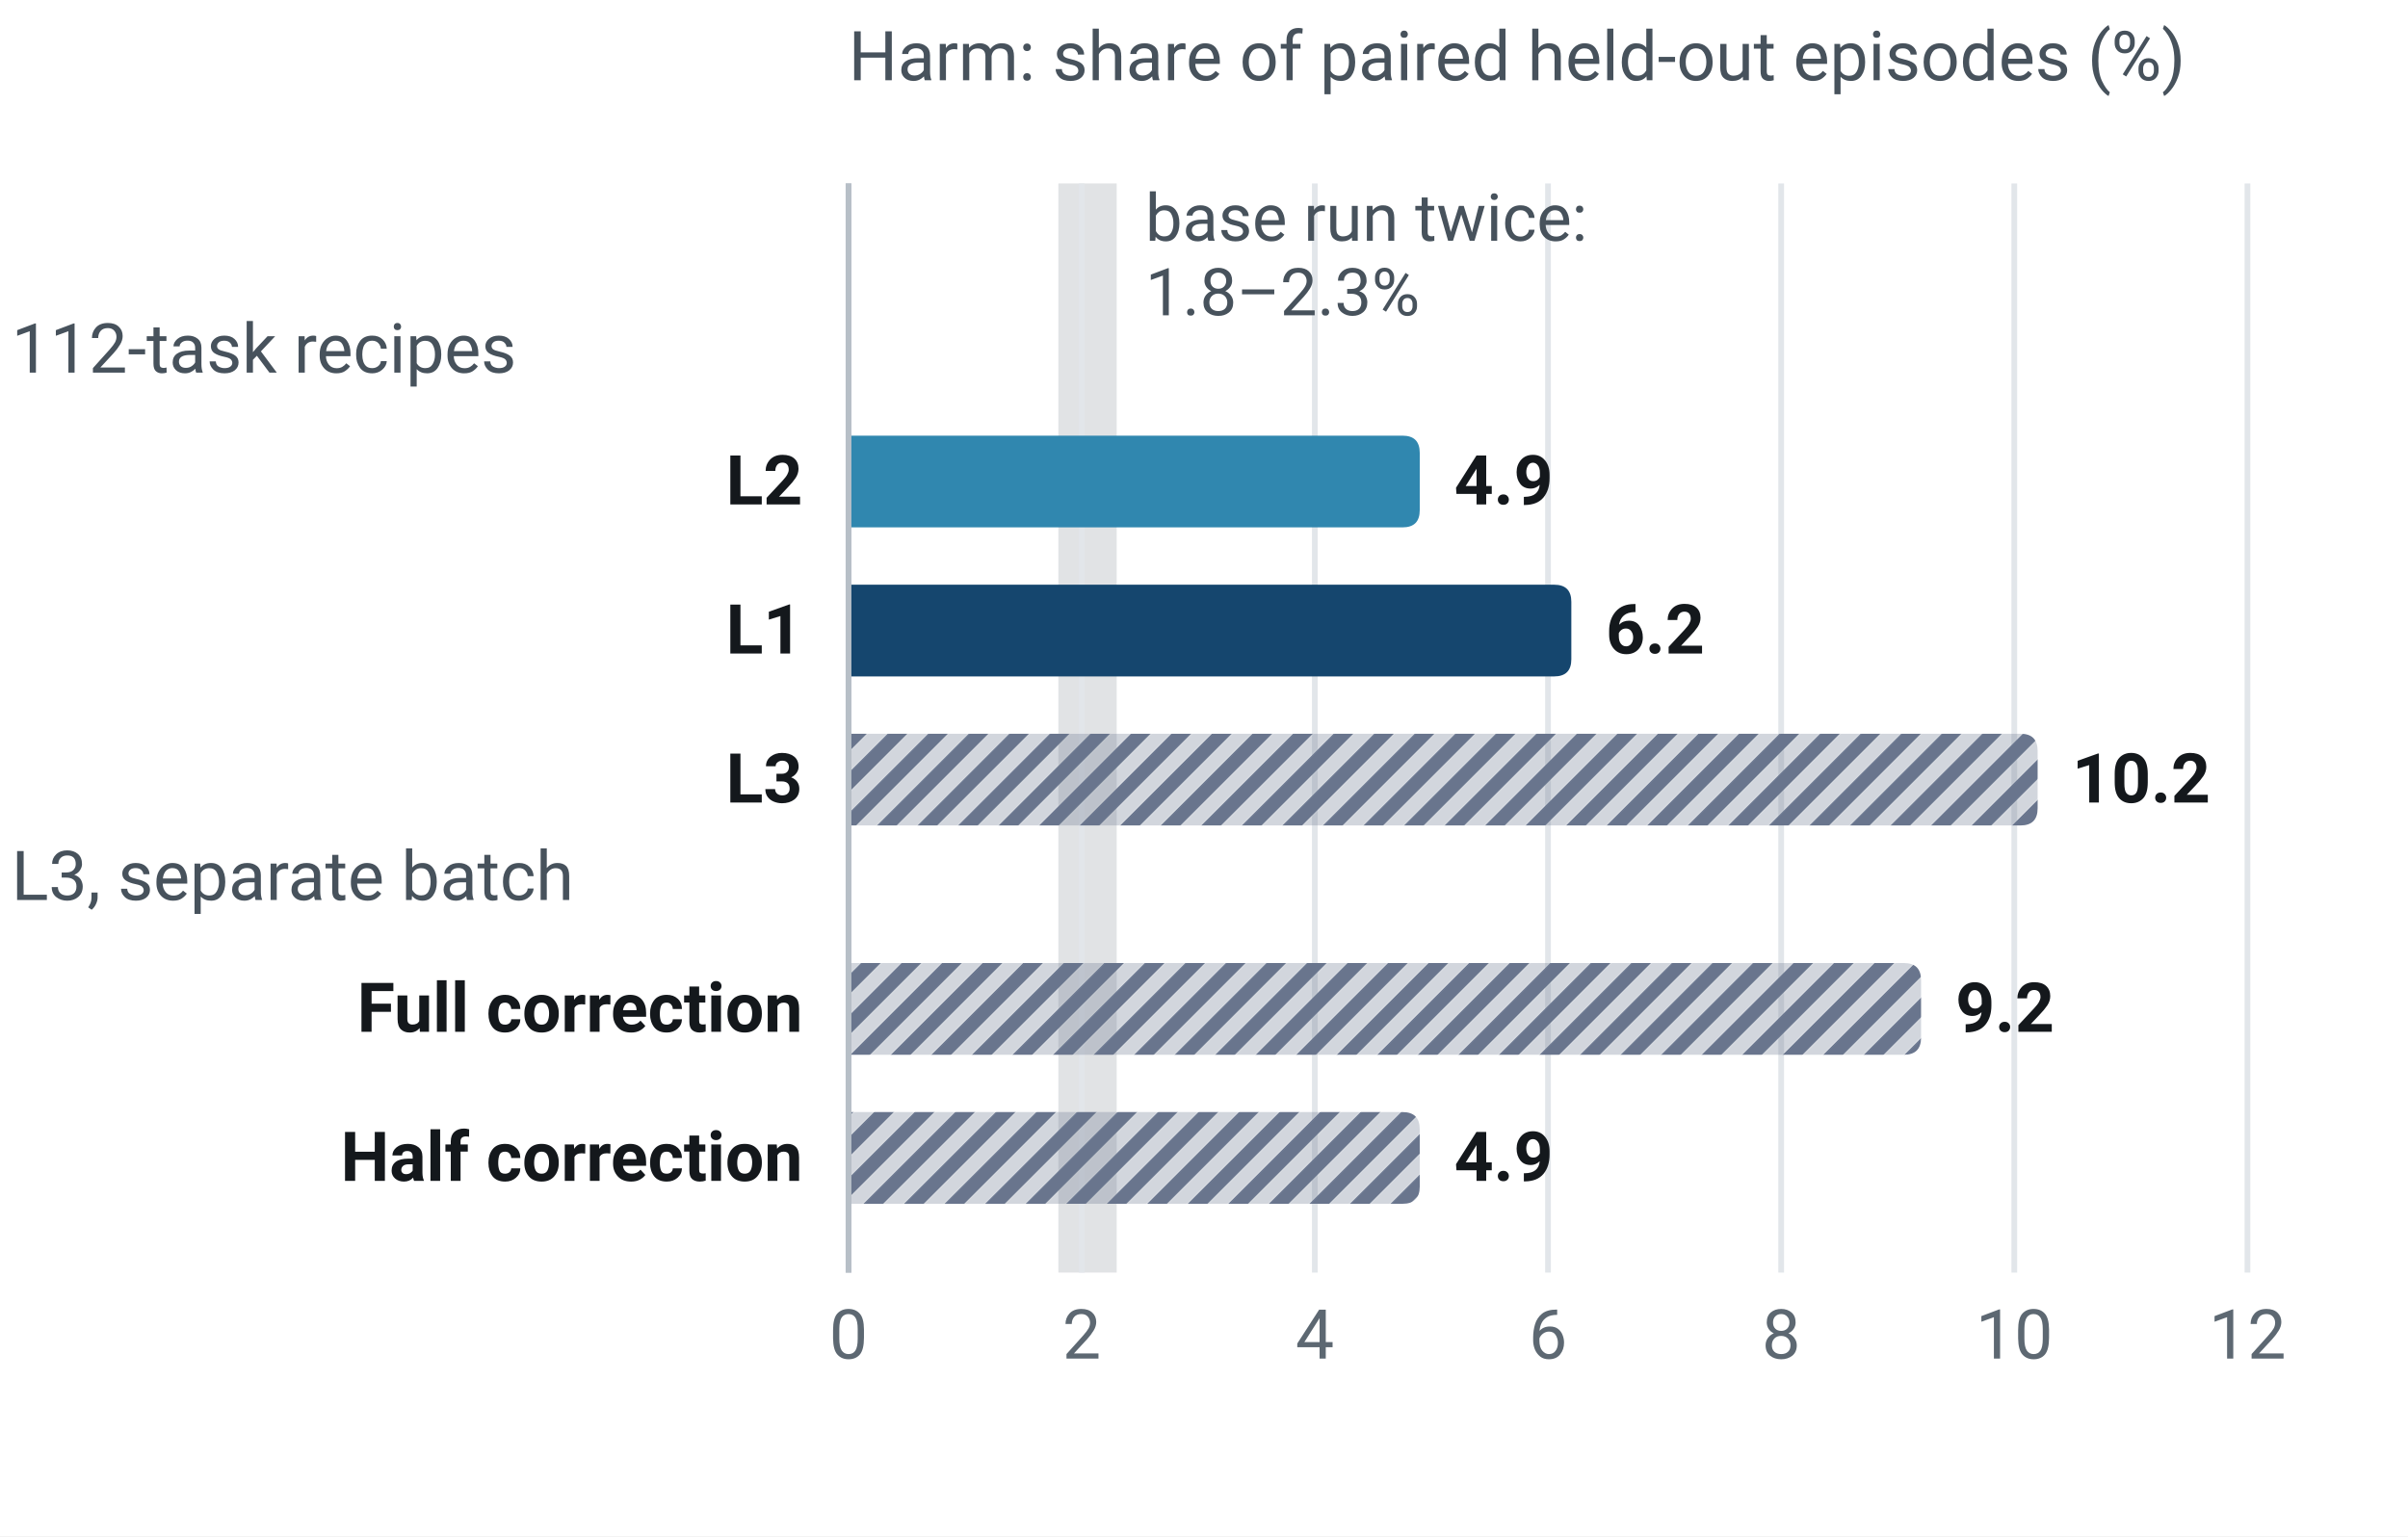
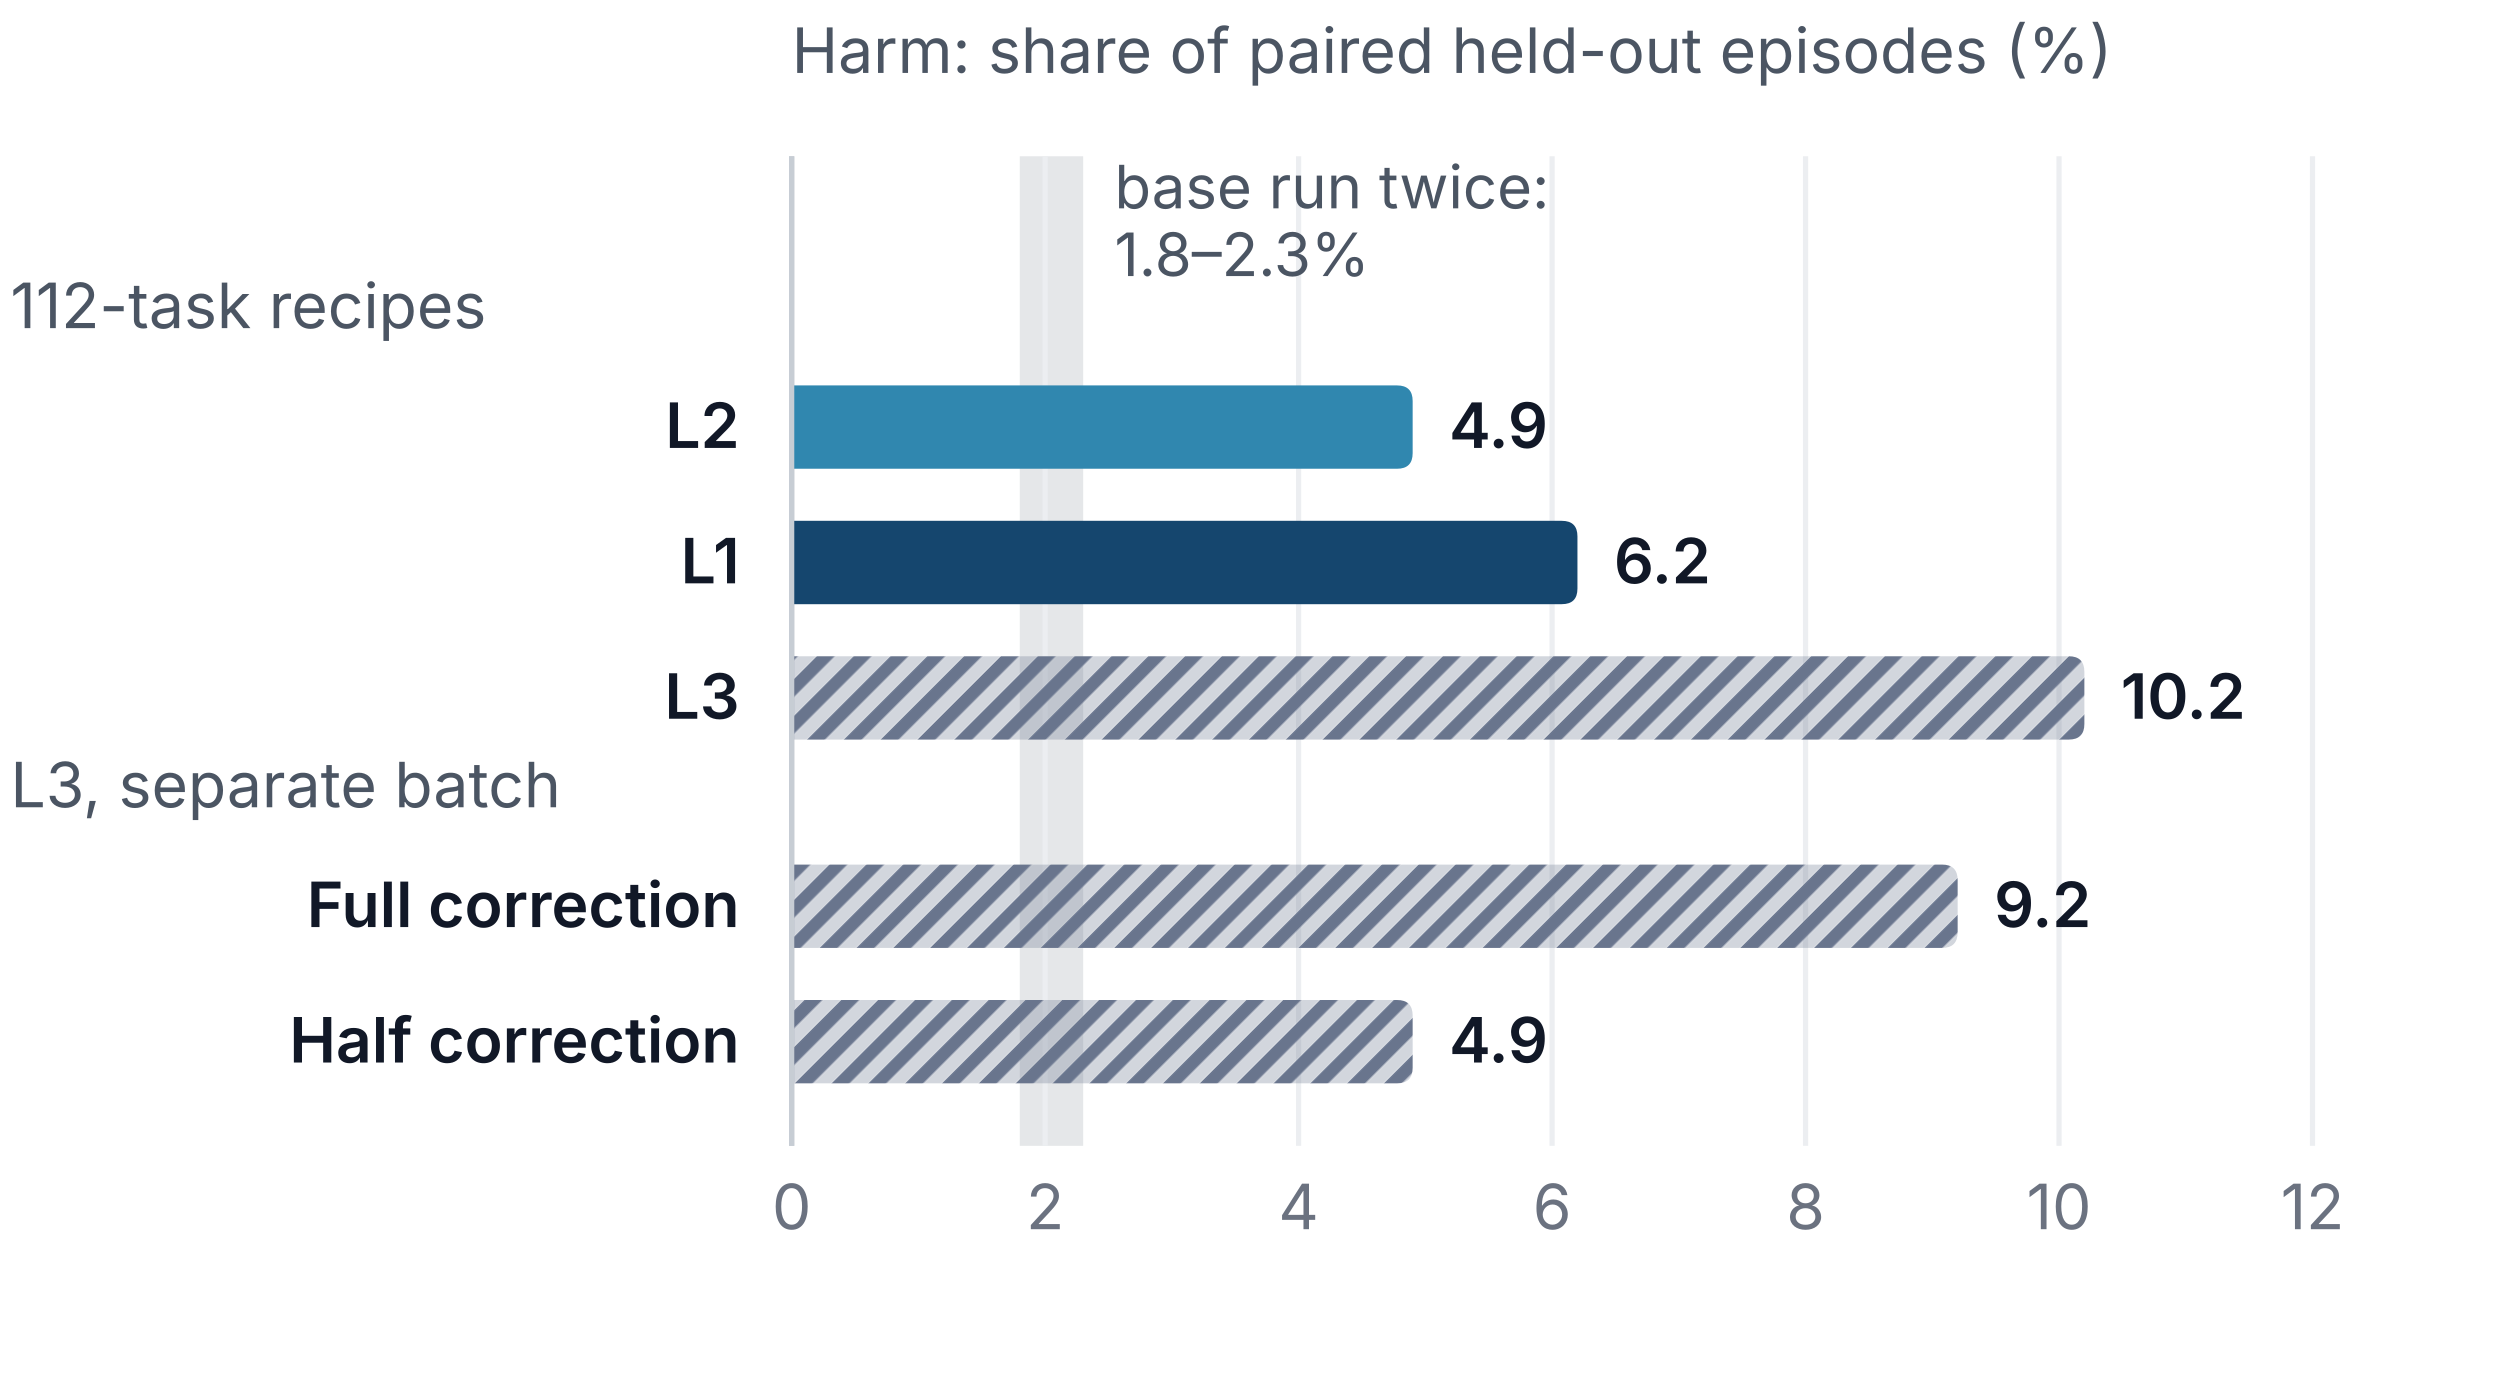
- <svg xmlns="http://www.w3.org/2000/svg" viewBox="0 0 420 268" width="420" height="268" class="chart" role="img" aria-label="Harm share by recipe on 18 held-out tasks, with the level measured when the base alone is run twice, and for the bounded editor at full and half correction." data-chart="f3_harm">
-   <style>text{font-family:system-ui,-apple-system,'Segoe UI',Roboto,sans-serif;font-size:12px;fill:#5d6872}.tl{fill:#47525c}.dl{fill:#14181c;font-weight:600}.dl2{fill:#47525c;font-size:11.5px}.ink{fill:#14181c}.in{font-size:11.5px;font-weight:600}.on-rescue,.on-harm,.on-kept{fill:#fff}.on-fail{fill:#14181c}.grid{stroke:#e2e6ea;stroke-width:1}.grid.zero,.axis{stroke:#b7bfc7;stroke-width:1}.ref{stroke:#8c939a;stroke-width:1;stroke-dasharray:3 3}.band{fill:#8c939a;fill-opacity:.26}.region{fill:#8c939a;fill-opacity:.1}.hit{fill:transparent}.ln{fill:none;stroke-width:2;stroke-linejoin:round;stroke-linecap:round}.ln.thin{stroke-width:1.25}.ln.s-L3{stroke-dasharray:6 3}.tick{stroke-width:2}.whisk{stroke-width:1.5;stroke-opacity:.55}.err{stroke:#14181c;stroke-width:1.3}.err-bg{stroke:#fff;stroke-width:3.6;stroke-linecap:round}.pt{stroke:#fff;stroke-width:1.6;paint-order:stroke}.c-rescue{fill:#168979}.c-harm{fill:#A04C25}.c-kept{fill:#3C444C}.c-fail{fill:#8C939A}.s-rescue{stroke:#168979}.s-harm{stroke:#A04C25}.c-L1{fill:#15466E}.s-L1{stroke:#15466E}.t-L1{fill:#15466E;fill-opacity:.38}.o-L1{fill:#fff;stroke:#15466E;stroke-width:2}.c-L2{fill:#3087AF}.s-L2{stroke:#3087AF}.t-L2{fill:#3087AF;fill-opacity:.38}.o-L2{fill:#fff;stroke:#3087AF;stroke-width:2}.c-L3{fill:#69758D}.s-L3{stroke:#69758D}.t-L3{fill:#69758D;fill-opacity:.38}.o-L3{fill:#fff;stroke:#69758D;stroke-width:2}.b-L1{fill:#15466E}.b-L2{fill:#3087AF}.b-L3{fill:url(#hatch-L3) #69758D}.hatch-bg{fill:#69758D;fill-opacity:.3}.hatch-fg{fill:#69758D}.c-ink{fill:#14181c}.c-ink3{fill:#6b7782}.s-ink{stroke:#14181c}.o-ink{fill:#fff;stroke:#14181c;stroke-width:2}</style>
+ <svg xmlns="http://www.w3.org/2000/svg" viewBox="0 0 480 264" width="480" height="264" class="chart" role="img" aria-label="Harm share by recipe on 18 held-out tasks, with the level measured when the base alone is run twice, and for the bounded editor at full and half correction." data-chart="f3_harm">
+   <style>text{font-family:'Inter Variable',Inter,system-ui,-apple-system,sans-serif;font-size:12px;fill:#6b7280}.tl{fill:#4b5563}.dl{fill:#111827;font-weight:600}.dl2{fill:#4b5563;font-size:11.5px}.ink{fill:#111827}.in{font-size:11.5px;font-weight:600}.on-rescue,.on-harm,.on-kept{fill:#fff}.on-fail{fill:#111827}.grid{stroke:#eceef1;stroke-width:1}.grid.zero,.axis{stroke:#c7cdd4;stroke-width:1}.ref{stroke:#8c939a;stroke-width:1;stroke-dasharray:3 3}.band{fill:#8c939a;fill-opacity:.22}.region{fill:#8c939a;fill-opacity:.09}.hit{fill:transparent}.ln{fill:none;stroke-width:2;stroke-linejoin:round;stroke-linecap:round}.ln.thin{stroke-width:1.25}.ln.dot{stroke-dasharray:2 3}.ln.s-L3{stroke-dasharray:6 3}.tick{stroke-width:2}.whisk{stroke-width:1.5;stroke-opacity:.55}.err{stroke:#111827;stroke-width:1.3}.err-bg{stroke:#fff;stroke-width:3.6;stroke-linecap:round}.pt{stroke:#fff;stroke-width:1.6;paint-order:stroke}.c-rescue{fill:#168979}.c-harm{fill:#A04C25}.c-kept{fill:#3C444C}.c-fail{fill:#8C939A}.s-rescue{stroke:#168979}.s-harm{stroke:#A04C25}.c-L1{fill:#15466E}.s-L1{stroke:#15466E}.t-L1{fill:#15466E;fill-opacity:.38}.o-L1{fill:#fff;stroke:#15466E;stroke-width:2}.c-L2{fill:#3087AF}.s-L2{stroke:#3087AF}.t-L2{fill:#3087AF;fill-opacity:.38}.o-L2{fill:#fff;stroke:#3087AF;stroke-width:2}.c-L3{fill:#69758D}.s-L3{stroke:#69758D}.t-L3{fill:#69758D;fill-opacity:.38}.o-L3{fill:#fff;stroke:#69758D;stroke-width:2}.b-L1{fill:#15466E}.b-L2{fill:#3087AF}.b-L3{fill:url(#hatch-L3) #69758D}.hatch-bg{fill:#69758D;fill-opacity:.3}.hatch-fg{fill:#69758D}.c-ink{fill:#111827}.c-ink3{fill:#6b7280}.s-ink{stroke:#111827}.t-ink{fill:#111827;fill-opacity:.28}.o-ink{fill:#fff;stroke:#111827;stroke-width:2}</style>
  <defs>
    <pattern id="hatch-L3" patternUnits="userSpaceOnUse" width="5" height="5" patternTransform="rotate(45)">
      <rect width="5" height="5" class="hatch-bg" />
      <rect width="2.4" height="5" class="hatch-fg" />
    </pattern>
  </defs>
-   <rect width="420" height="268" fill="#fff" />
-   <text x="148" y="14" class="tl">Harm: share of paired held-out episodes (%)</text>
-   <rect x="184.6" y="32" width="10.17" height="190" class="band" />
-   <line x1="148" y1="32" x2="148" y2="222" class="grid zero" />
-   <text x="148" y="237" class="t" text-anchor="middle">0</text>
-   <line x1="188.67" y1="32" x2="188.67" y2="222" class="grid" />
-   <text x="188.67" y="237" class="t" text-anchor="middle">2</text>
-   <line x1="229.33" y1="32" x2="229.33" y2="222" class="grid" />
-   <text x="229.33" y="237" class="t" text-anchor="middle">4</text>
-   <line x1="270" y1="32" x2="270" y2="222" class="grid" />
-   <text x="270" y="237" class="t" text-anchor="middle">6</text>
-   <line x1="310.67" y1="32" x2="310.67" y2="222" class="grid" />
-   <text x="310.67" y="237" class="t" text-anchor="middle">8</text>
-   <line x1="351.33" y1="32" x2="351.33" y2="222" class="grid" />
-   <text x="351.33" y="237" class="t" text-anchor="middle">10</text>
-   <line x1="392" y1="32" x2="392" y2="222" class="grid" />
-   <text x="392" y="237" class="t" text-anchor="middle">12</text>
-   <text x="199.77" y="42" class="dl2">base run twice:</text>
-   <text x="199.77" y="55" class="dl2">1.8–2.3%</text>
-   <text x="2" y="65" class="tl">112-task recipes</text>
+   <rect width="480" height="264" fill="#fff" />
+   <text x="152" y="14" class="tl">Harm: share of paired held-out episodes (%)</text>
+   <rect x="195.8" y="30" width="12.17" height="190" class="band" />
+   <line x1="152" y1="30" x2="152" y2="220" class="grid zero" />
+   <text x="152" y="236" class="t" text-anchor="middle">0</text>
+   <line x1="200.67" y1="30" x2="200.67" y2="220" class="grid" />
+   <text x="200.67" y="236" class="t" text-anchor="middle">2</text>
+   <line x1="249.33" y1="30" x2="249.33" y2="220" class="grid" />
+   <text x="249.33" y="236" class="t" text-anchor="middle">4</text>
+   <line x1="298" y1="30" x2="298" y2="220" class="grid" />
+   <text x="298" y="236" class="t" text-anchor="middle">6</text>
+   <line x1="346.67" y1="30" x2="346.67" y2="220" class="grid" />
+   <text x="346.67" y="236" class="t" text-anchor="middle">8</text>
+   <line x1="395.33" y1="30" x2="395.33" y2="220" class="grid" />
+   <text x="395.33" y="236" class="t" text-anchor="middle">10</text>
+   <line x1="444" y1="30" x2="444" y2="220" class="grid" />
+   <text x="444" y="236" class="t" text-anchor="middle">12</text>
+   <text x="213.97" y="40" class="dl2">base run twice:</text>
+   <text x="213.97" y="53" class="dl2">1.8–2.3%</text>
+   <text x="2" y="63" class="tl">112-task recipes</text>
  <g class="mark rk rk-L2" data-tip="4.9%|Harm · L2|1,800 pairs, base SR 23.33%">
-     <text x="140" y="88" class="dl" text-anchor="end">L2</text>
-     <path d="M148 76H244.63Q247.63 76 247.63 79V89Q247.63 92 244.63 92H148Z" class="b-L2" />
-     <text x="253.63" y="88" class="dl">4.9</text>
-     <rect x="148" y="72" width="244" height="24" class="hit" />
+     <text x="142" y="86" class="dl" text-anchor="end">L2</text>
+     <path d="M152 74H268.23Q271.23 74 271.23 77V87Q271.23 90 268.23 90H152Z" class="b-L2" />
+     <text x="278.23" y="86" class="dl">4.9</text>
+     <rect x="152" y="70" width="322" height="24" class="hit" />
  </g>
  <g class="mark rk rk-L1" data-tip="6.2%|Harm · L1|1,800 pairs, base SR 23.33%">
-     <text x="140" y="114" class="dl" text-anchor="end">L1</text>
-     <path d="M148 102H271.07Q274.07 102 274.07 105V115Q274.07 118 271.07 118H148Z" class="b-L1" />
-     <text x="280.07" y="114" class="dl">6.2</text>
-     <rect x="148" y="98" width="244" height="24" class="hit" />
+     <text x="142" y="112" class="dl" text-anchor="end">L1</text>
+     <path d="M152 100H299.87Q302.87 100 302.87 103V113Q302.87 116 299.87 116H152Z" class="b-L1" />
+     <text x="309.87" y="112" class="dl">6.2</text>
+     <rect x="152" y="96" width="322" height="24" class="hit" />
  </g>
  <g class="mark rk rk-L3" data-tip="10.2%|Harm · L3|1,800 pairs, base SR 23.33%">
-     <text x="140" y="140" class="dl" text-anchor="end">L3</text>
-     <path d="M148 128H352.4Q355.4 128 355.4 131V141Q355.4 144 352.4 144H148Z" class="b-L3" />
-     <text x="361.4" y="140" class="dl">10.2</text>
-     <rect x="148" y="124" width="244" height="24" class="hit" />
+     <text x="142" y="138" class="dl" text-anchor="end">L3</text>
+     <path d="M152 126H397.2Q400.2 126 400.2 129V139Q400.2 142 397.2 142H152Z" class="b-L3" />
+     <text x="407.2" y="138" class="dl">10.2</text>
+     <rect x="152" y="122" width="322" height="24" class="hit" />
  </g>
-   <text x="2" y="157" class="tl">L3, separate batch</text>
+   <text x="2" y="155" class="tl">L3, separate batch</text>
  <g class="mark rk rk-L3" data-tip="9.2%|Harm · Full correction (L3)|900 pairs, base SR 23.56%">
-     <text x="140" y="180" class="dl" text-anchor="end">Full correction</text>
-     <path d="M148 168H332.07Q335.07 168 335.07 171V181Q335.07 184 332.07 184H148Z" class="b-L3" />
-     <text x="341.07" y="180" class="dl">9.2</text>
-     <rect x="148" y="164" width="244" height="24" class="hit" />
+     <text x="142" y="178" class="dl" text-anchor="end">Full correction</text>
+     <path d="M152 166H372.87Q375.87 166 375.87 169V179Q375.87 182 372.87 182H152Z" class="b-L3" />
+     <text x="382.87" y="178" class="dl">9.2</text>
+     <rect x="152" y="162" width="322" height="24" class="hit" />
  </g>
  <g class="mark rk rk-L3" data-tip="4.9%|Harm · Half correction (L3)|900 pairs, base SR 23.56%">
-     <text x="140" y="206" class="dl" text-anchor="end">Half correction</text>
-     <path d="M148 194H244.63Q247.63 194 247.63 197V207Q247.63 210 244.63 210H148Z" class="b-L3" />
-     <text x="253.63" y="206" class="dl">4.9</text>
-     <rect x="148" y="190" width="244" height="24" class="hit" />
+     <text x="142" y="204" class="dl" text-anchor="end">Half correction</text>
+     <path d="M152 192H268.23Q271.23 192 271.23 195V205Q271.23 208 268.23 208H152Z" class="b-L3" />
+     <text x="278.23" y="204" class="dl">4.9</text>
+     <rect x="152" y="188" width="322" height="24" class="hit" />
  </g>
-   <line x1="148" y1="32" x2="148" y2="222" class="axis" />
+   <line x1="152" y1="30" x2="152" y2="220" class="axis" />
</svg>
